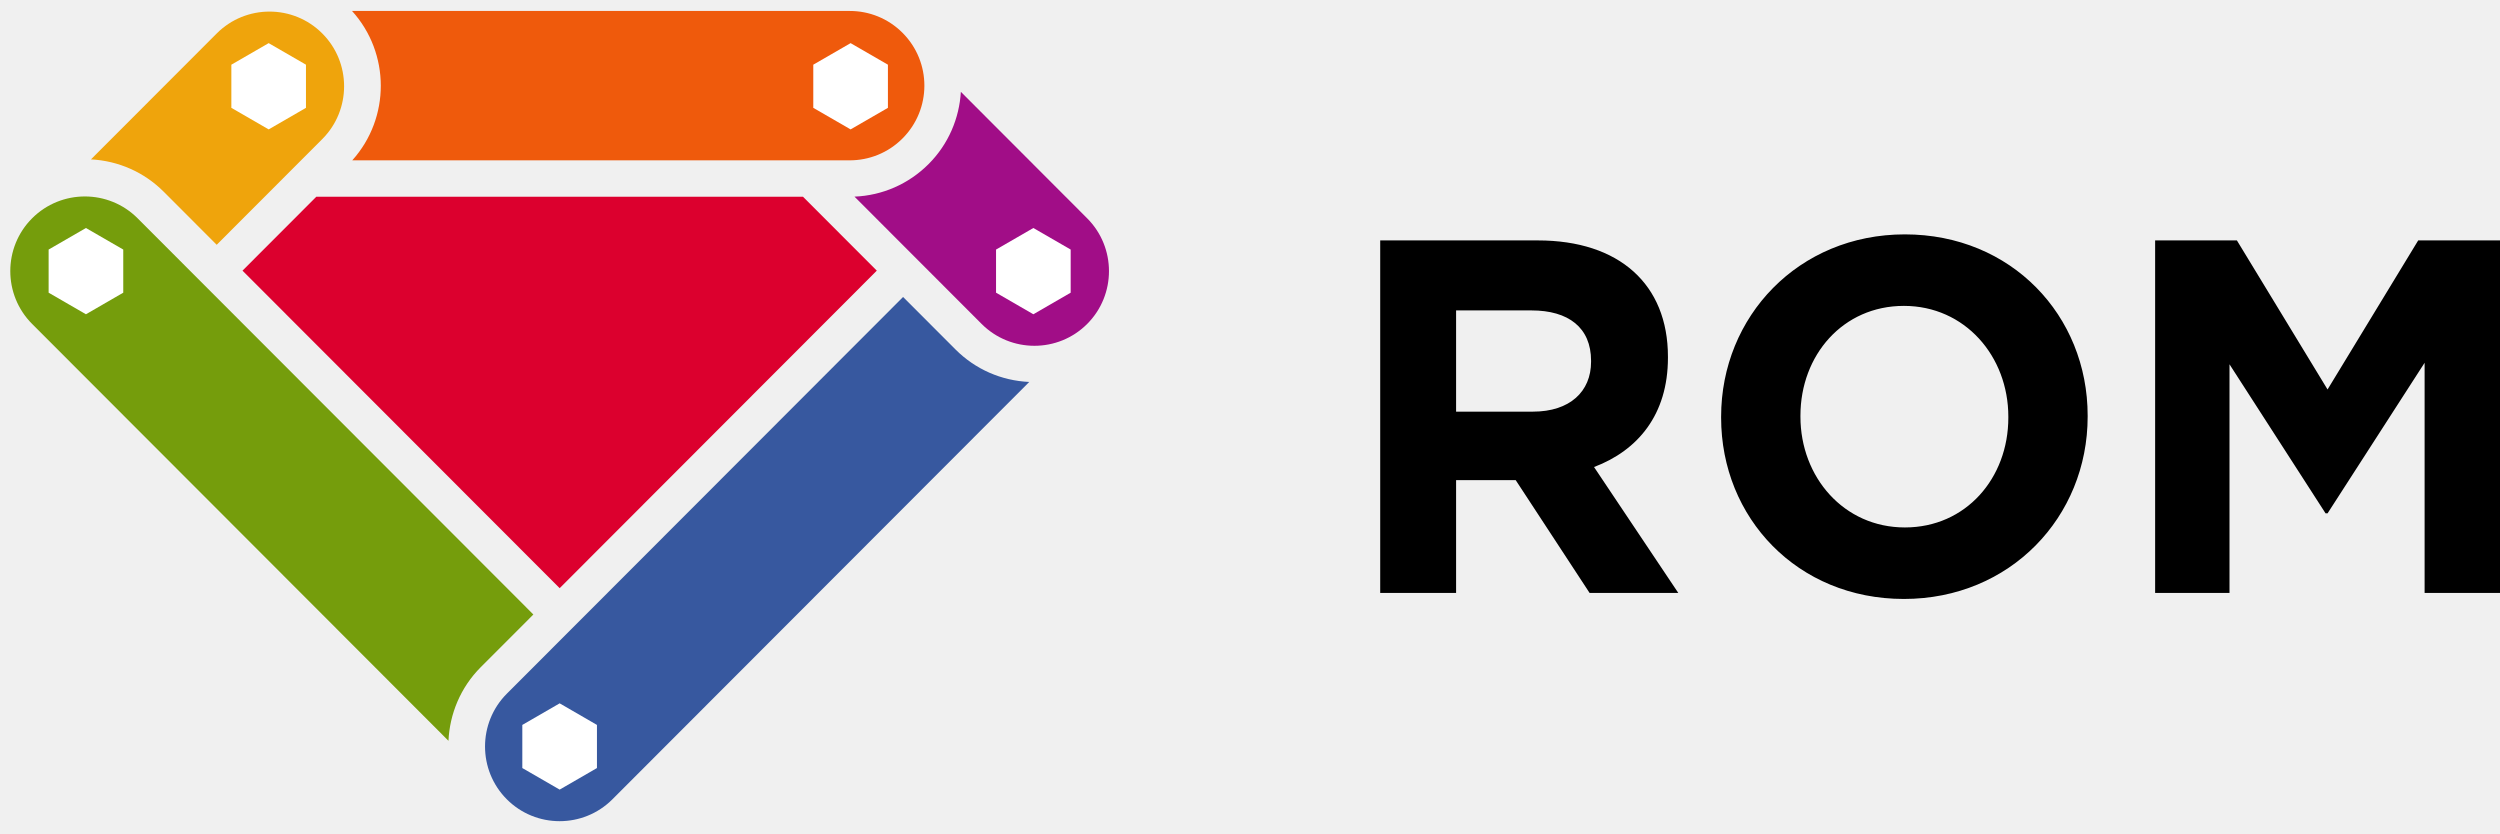
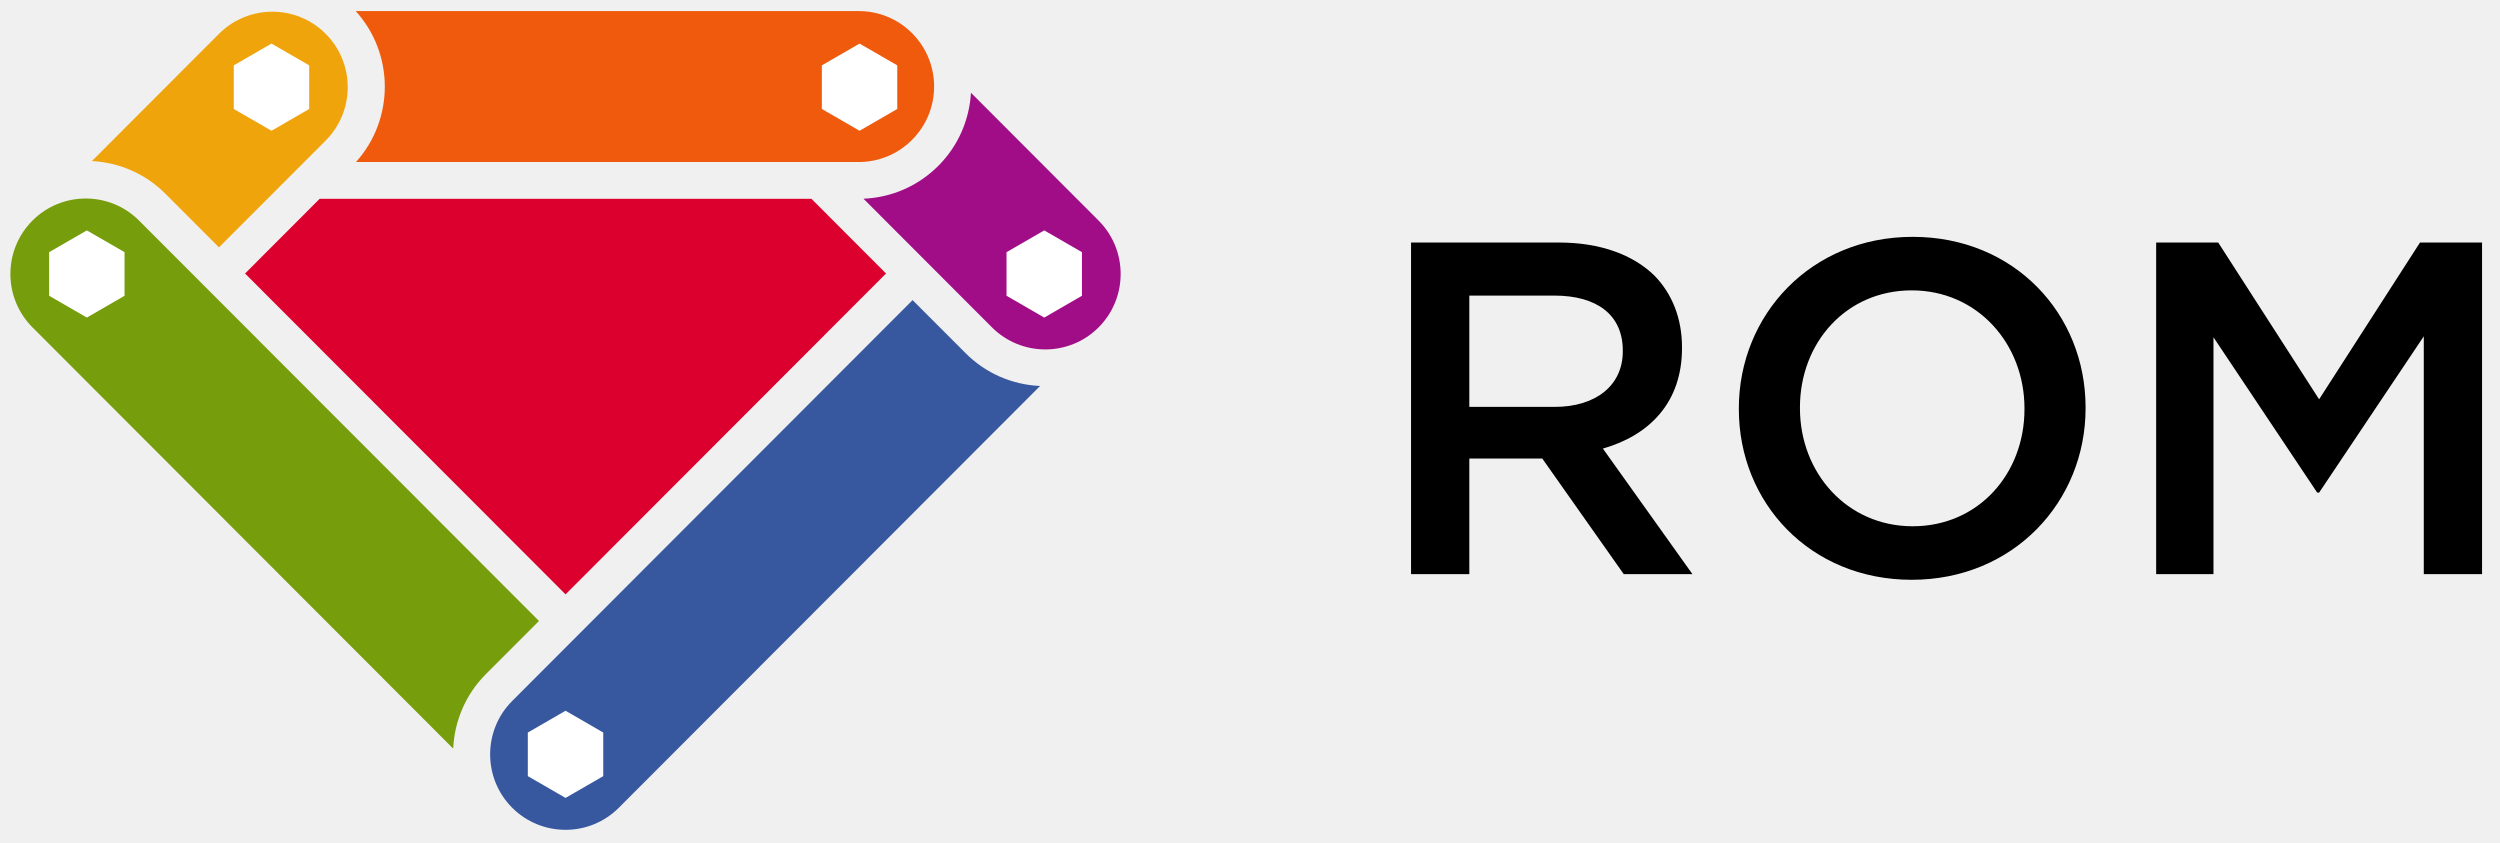
- <svg xmlns="http://www.w3.org/2000/svg" width="96px" height="32px" viewBox="0 0 96 32" version="1.1">
+ <svg xmlns="http://www.w3.org/2000/svg" width="95px" height="32px" viewBox="0 0 95 32" version="1.1">
  <defs />
  <g id="Page-1" stroke="none" stroke-width="1" fill="none" fill-rule="evenodd">
-     <g id="Landing-Page-Mobile" transform="translate(-20, -30)">
+     <g id="Page-Mobile" transform="translate(-20, -30)">
      <g id="Header" transform="translate(20, 30)">
        <g id="Logo">
-           <path d="M92.859,9.232 L89.378,14.956 L85.897,9.232 L82.757,9.232 L82.757,22.768 L85.613,22.768 L85.613,13.989 L89.302,19.713 L89.378,19.713 L93.105,13.931 L93.105,22.768 L96,22.768 L96,9.232 L92.859,9.232 Z M77.12,16.039 C77.12,18.359 75.493,20.254 73.147,20.254 C70.801,20.254 69.137,18.32 69.137,16 L69.137,15.961 C69.137,13.641 70.764,11.746 73.109,11.746 C75.455,11.746 77.12,13.68 77.12,16 L77.12,16.039 Z M73.147,9 C69.061,9 66.091,12.152 66.091,16 L66.091,16.039 C66.091,19.887 69.023,23 73.109,23 C77.196,23 80.166,19.848 80.166,16 L80.166,15.961 C80.166,12.113 77.234,9 73.147,9 L73.147,9 Z M61.097,13.892 C61.097,15.034 60.284,15.807 58.865,15.807 L55.914,15.807 L55.914,11.92 L58.808,11.92 C60.227,11.92 61.097,12.578 61.097,13.854 L61.097,13.892 Z M64.049,13.737 L64.049,13.699 C64.049,10.915 62.176,9.232 59.054,9.232 L53,9.232 L53,22.768 L55.914,22.768 L55.914,18.437 L58.203,18.437 L61.04,22.768 L64.446,22.768 L61.211,17.934 C62.894,17.296 64.049,15.923 64.049,13.737 L64.049,13.737 Z" id="Fill-1" fill="#000000" />
+           <path d="M53.62,21.816 L55.834,21.816 L55.834,17.424 L58.606,17.424 L61.702,21.816 L64.312,21.816 L60.91,17.046 C62.674,16.542 63.916,15.3 63.916,13.23 L63.916,13.194 C63.916,12.096 63.538,11.16 62.872,10.476 C62.062,9.684 60.82,9.216 59.236,9.216 L53.62,9.216 L53.62,21.816 Z M55.834,15.462 L55.834,11.232 L59.056,11.232 C60.694,11.232 61.666,11.97 61.666,13.32 L61.666,13.356 C61.666,14.634 60.658,15.462 59.074,15.462 L55.834,15.462 Z M72.646,22.032 C76.516,22.032 79.252,19.062 79.252,15.516 L79.252,15.48 C79.252,11.934 76.552,9 72.682,9 C68.812,9 66.076,11.97 66.076,15.516 L66.076,15.552 C66.076,19.098 68.776,22.032 72.646,22.032 L72.646,22.032 Z M72.682,19.998 C70.18,19.998 68.398,17.964 68.398,15.516 L68.398,15.48 C68.398,13.032 70.144,11.034 72.646,11.034 C75.148,11.034 76.93,13.068 76.93,15.516 L76.93,15.552 C76.93,18 75.184,19.998 72.682,19.998 L72.682,19.998 Z M81.934,21.816 L84.112,21.816 L84.112,12.816 L88.054,18.72 L88.126,18.72 L92.104,12.78 L92.104,21.816 L94.318,21.816 L94.318,9.216 L91.96,9.216 L88.126,15.174 L84.292,9.216 L81.934,9.216 L81.934,21.816 Z" id="ROM" fill="#000000" />
          <g id="Group-12">
            <path d="M30.835,7.555 L12.146,7.555 L9.312,10.393 L21.491,22.586 L33.669,10.393 L30.835,7.555 Z" id="Fill-5" fill="#DC002E" />
            <path d="M34.657,1.26 C34.099,0.701 33.367,0.421 32.635,0.421 L32.635,0.42 L13.517,0.42 C14.988,2.044 14.991,4.529 13.527,6.157 L32.635,6.157 L32.635,6.157 C33.367,6.156 34.099,5.876 34.657,5.316 C35.776,4.196 35.776,2.38 34.657,1.26" id="Fill-6" fill="#EF5A0C" />
            <path d="M12.375,1.284 C11.258,0.165 9.441,0.165 8.323,1.284 L3.493,6.12 C4.549,6.177 5.534,6.61 6.286,7.362 L8.321,9.4 L12.375,5.341 C13.493,4.222 13.493,2.403 12.375,1.284" id="Fill-7" fill="#EFA40C" />
            <path d="M5.285,8.383 C4.168,7.264 2.351,7.264 1.233,8.383 C0.116,9.501 0.116,11.321 1.234,12.44 L17.221,28.447 C17.269,27.418 17.679,26.402 18.463,25.617 L20.481,23.597 L5.285,8.383 Z" id="Fill-8" fill="#759D0C" />
            <path d="M36.695,13.423 L34.678,11.404 L19.463,26.637 C18.346,27.756 18.346,29.576 19.463,30.694 C20.581,31.813 22.398,31.813 23.515,30.695 L39.523,14.667 C38.454,14.618 37.456,14.184 36.695,13.423" id="Fill-9" fill="#37589F" />
            <path d="M41.747,8.383 L36.897,3.526 C36.837,4.536 36.427,5.53 35.658,6.3 C34.892,7.066 33.888,7.506 32.812,7.551 L37.695,12.44 C38.813,13.558 40.63,13.558 41.747,12.44 C42.864,11.321 42.864,9.501 41.747,8.383" id="Fill-10" fill="#A10D87" />
            <path d="M31.23,2.484 L31.23,4.141 L32.663,4.969 L34.096,4.141 L34.096,2.484 L32.663,1.656 L31.23,2.484 Z M39.681,8.755 L38.248,9.583 L38.248,11.239 L39.681,12.068 L41.114,11.239 L41.114,9.583 L39.681,8.755 Z M20.057,27.837 L20.057,29.493 L21.491,30.321 L22.923,29.493 L22.923,27.837 L21.491,27.008 L20.057,27.837 Z M1.867,9.583 L1.867,11.239 L3.3,12.068 L4.733,11.239 L4.733,9.583 L3.3,8.755 L1.867,9.583 Z M8.884,2.484 L8.884,4.141 L10.317,4.969 L11.749,4.141 L11.749,2.484 L10.317,1.656 L8.884,2.484 Z" id="Fill-11" fill="#FFFFFF" />
          </g>
        </g>
      </g>
    </g>
  </g>
</svg>
